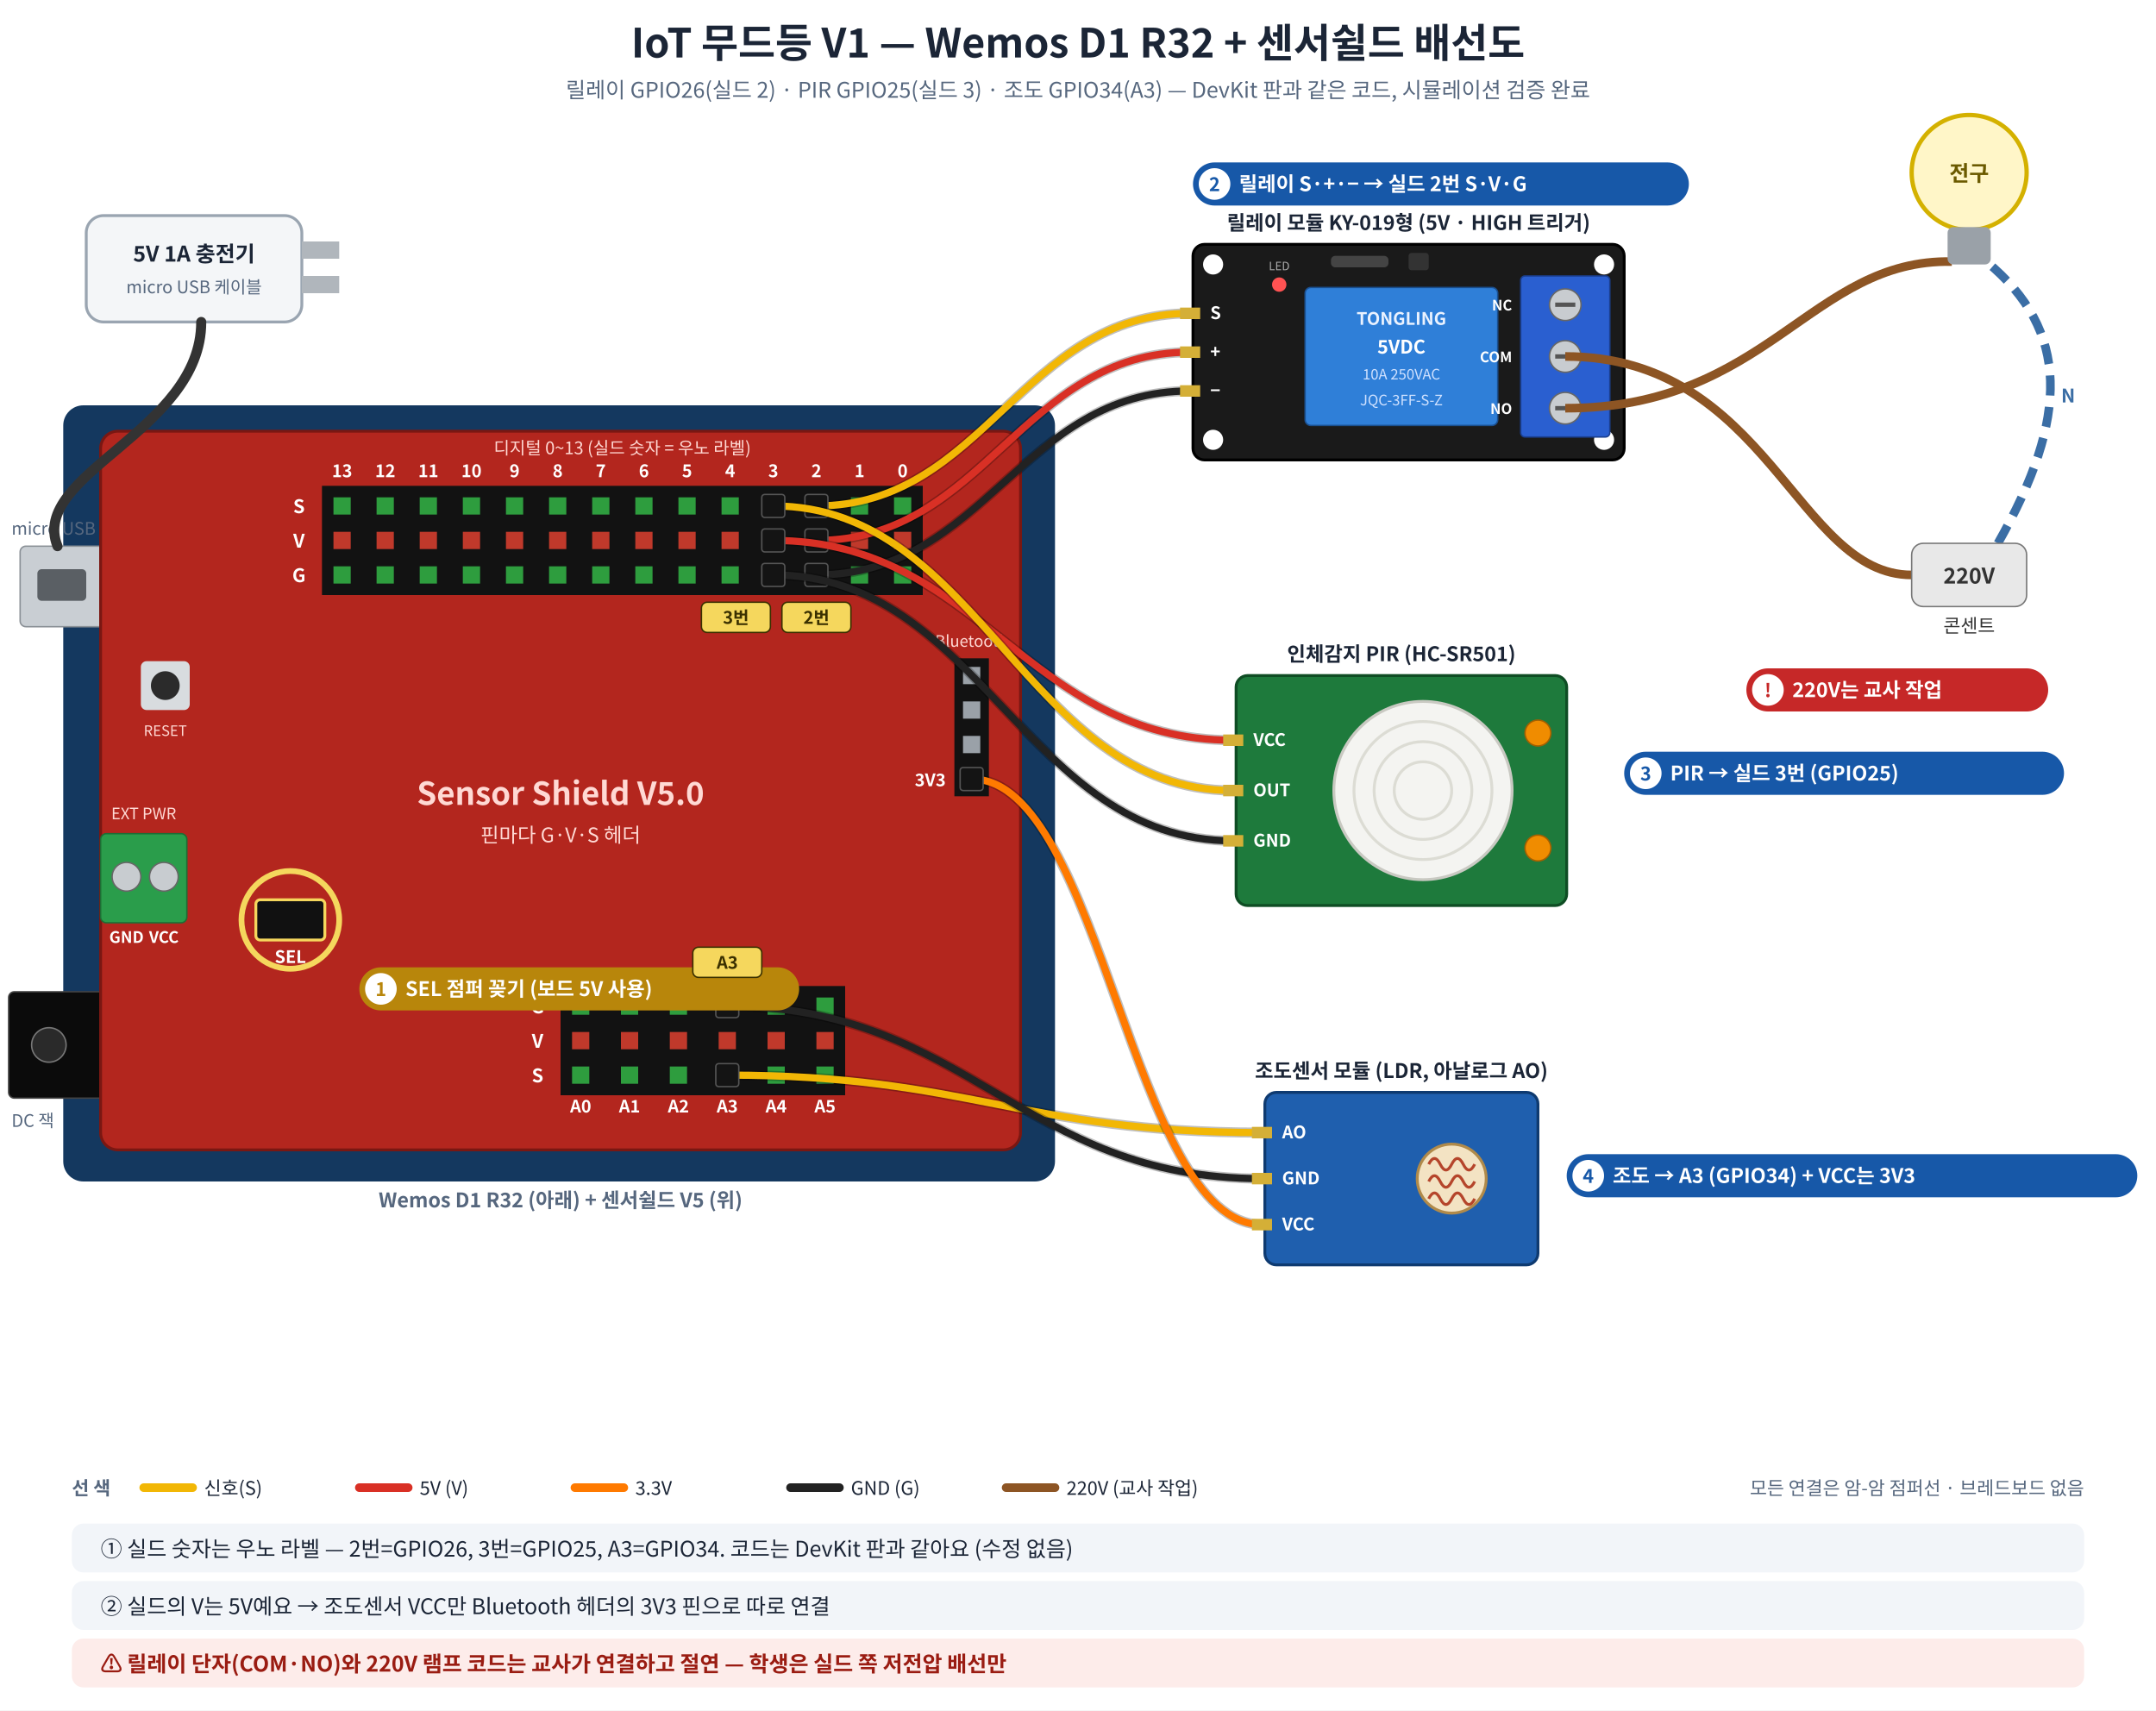
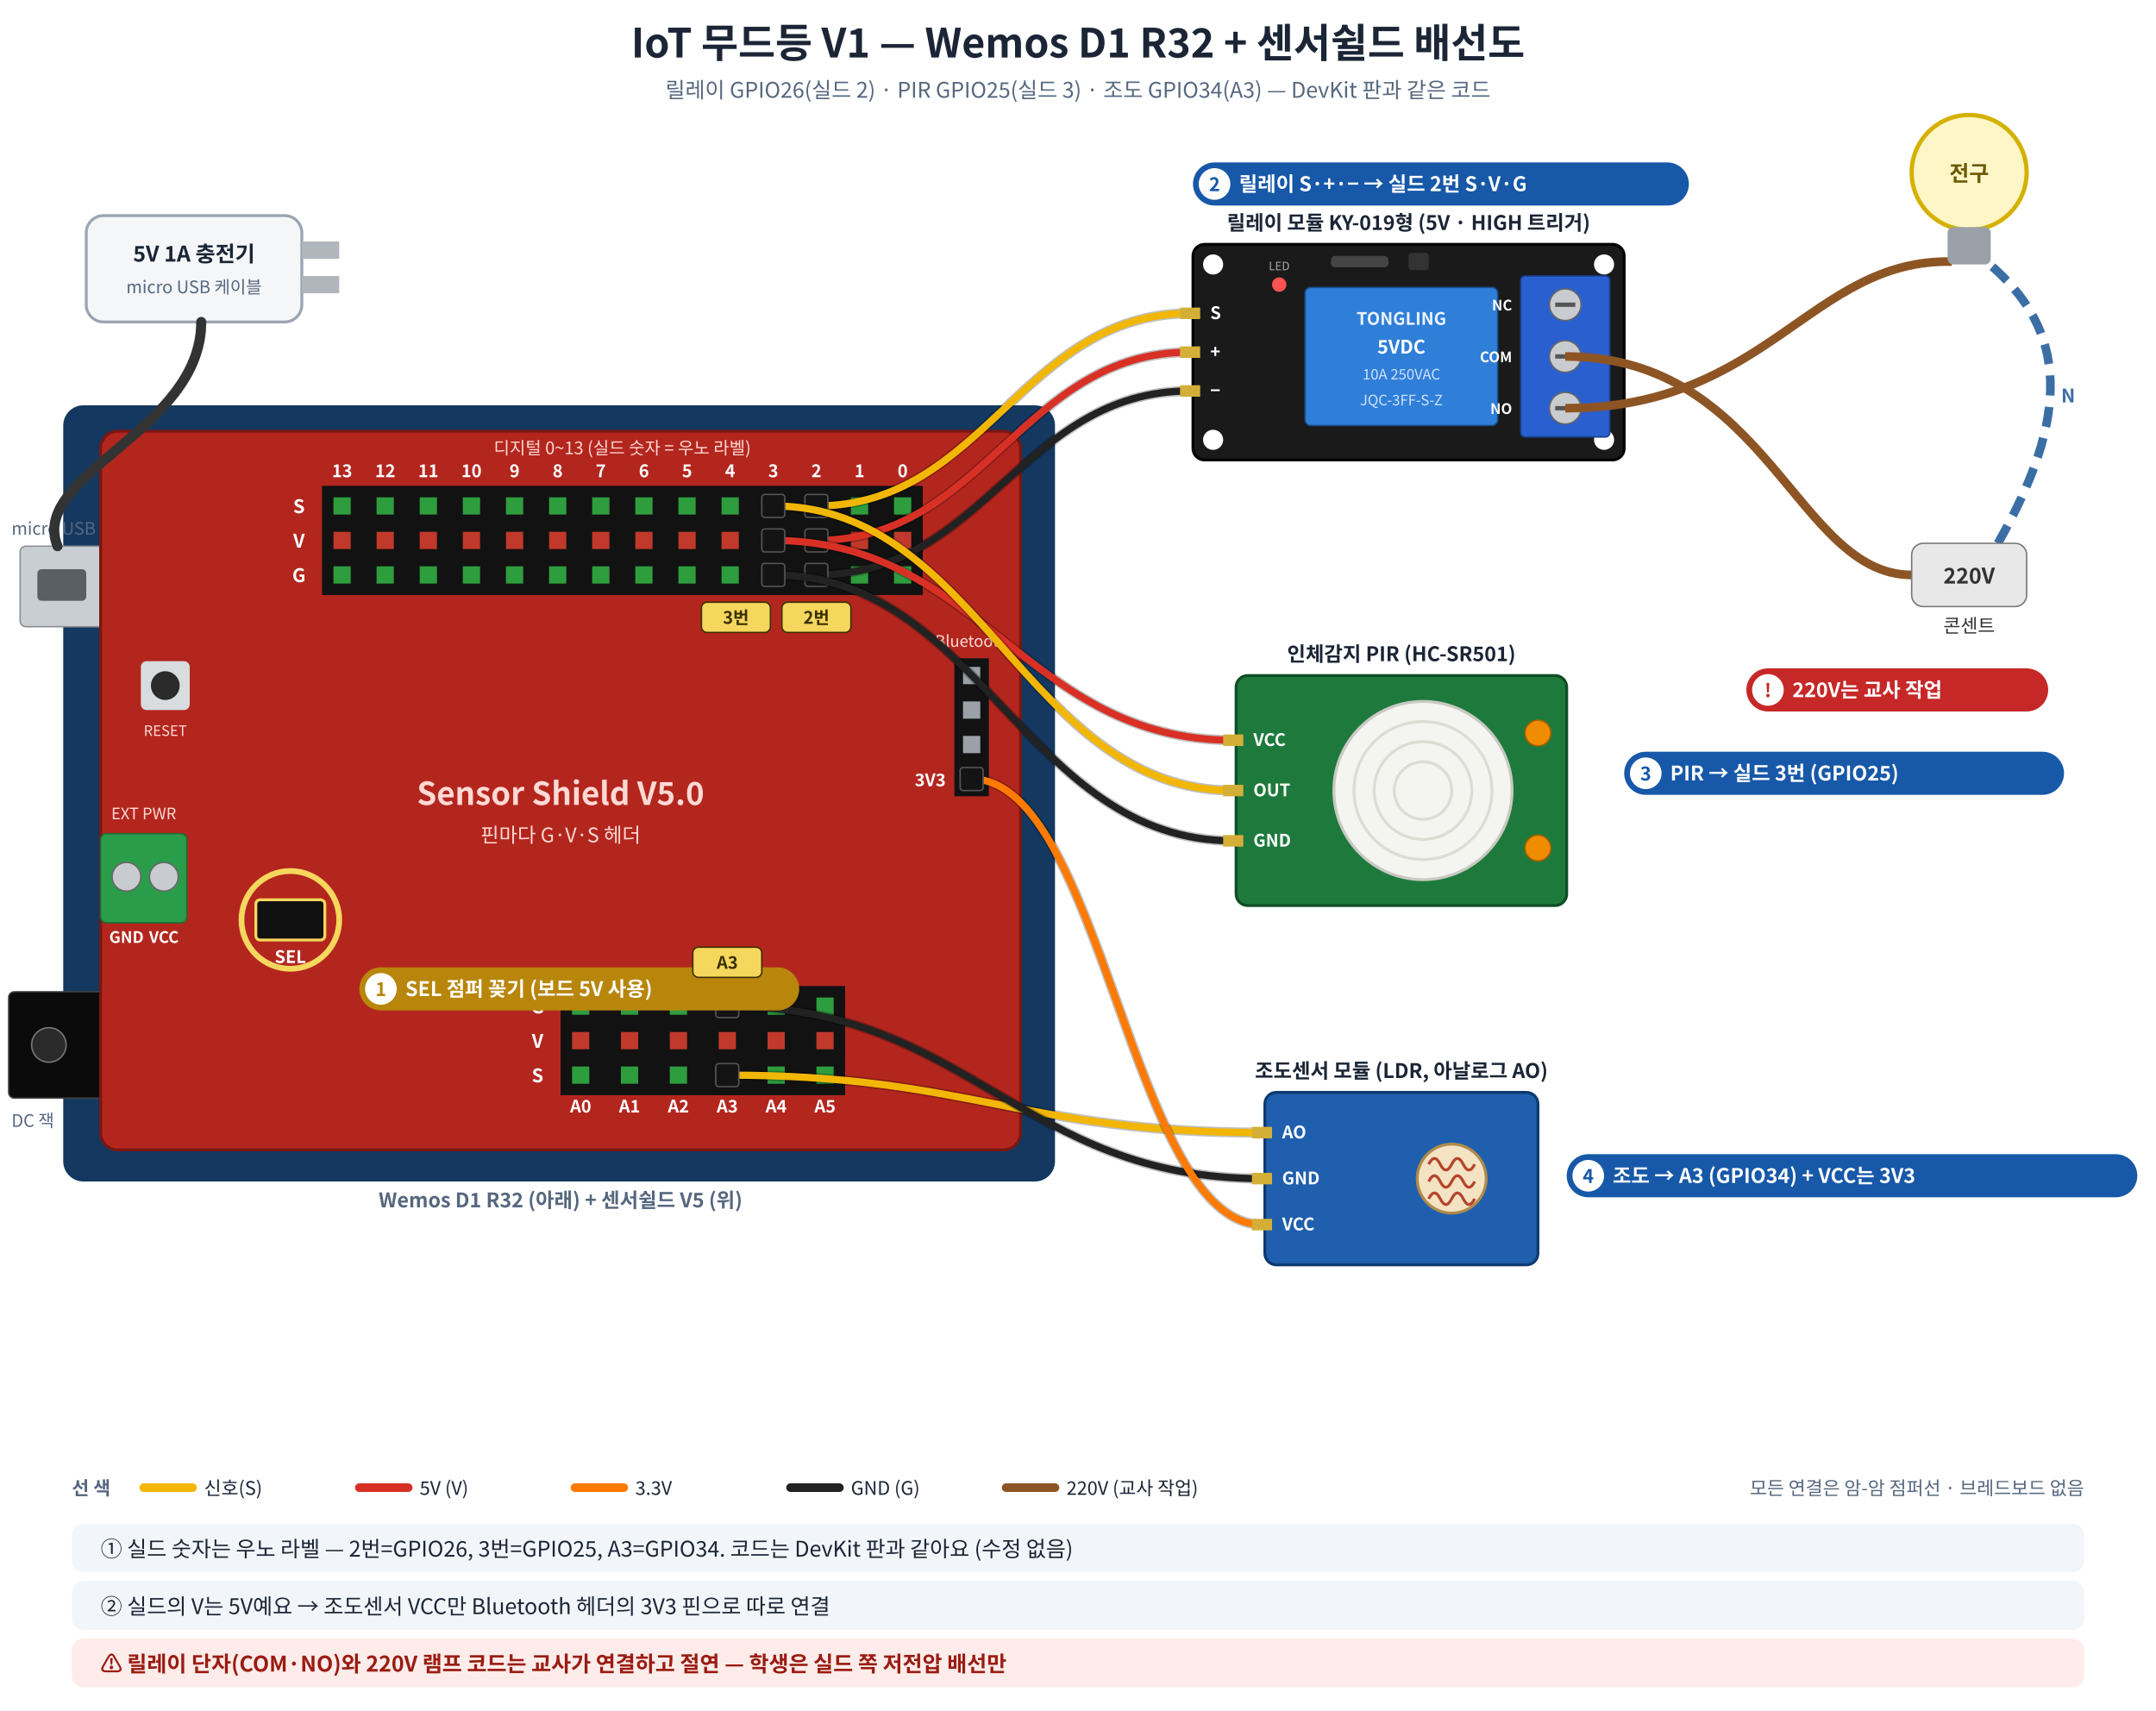
<svg xmlns="http://www.w3.org/2000/svg" width="1500" height="1190" viewBox="0 0 1500 1190" font-family="Pretendard, 'Noto Sans CJK KR', 'WenQuanYi Zen Hei', sans-serif">
  <rect width="1500" height="1190" fill="#ffffff" />
  <text x="750.0" y="40.0" font-size="28" font-weight="bold" fill="#1b2536" text-anchor="middle">IoT 무드등 V1 — Wemos D1 R32 + 센서쉴드 배선도</text>
-   <text x="750.0" y="68.0" font-size="15" fill="#56677e" text-anchor="middle">릴레이 GPIO26(실드 2) · PIR GPIO25(실드 3) · 조도 GPIO34(A3) — DevKit 판과 같은 코드, 시뮬레이션 검증 완료</text>
+   <text x="750.0" y="68.0" font-size="15" fill="#56677e" text-anchor="middle">릴레이 GPIO26(실드 2) · PIR GPIO25(실드 3) · 조도 GPIO34(A3) — DevKit 판과 같은 코드</text>
  <rect x="44" y="282" width="690" height="540" rx="14" fill="#14385f" />
  <rect x="14" y="380" width="70" height="56" rx="4" fill="#c9ced3" stroke="#8a9096" />
  <rect x="26" y="396" width="34" height="22" rx="3" fill="#5a5f64" />
  <text x="8.0" y="372.0" font-size="12" fill="#56677e" text-anchor="start">micro USB</text>
  <rect x="6" y="690" width="92" height="74" rx="4" fill="#0b0b0b" stroke="#444" />
  <circle cx="34" cy="727" r="12" fill="#2a2a2a" stroke="#777" />
  <text x="8.0" y="784.0" font-size="12" fill="#56677e" text-anchor="start">DC 잭</text>
  <text x="390.0" y="840.0" font-size="14" font-weight="bold" fill="#56677e" text-anchor="middle">Wemos D1 R32 (아래) + 센서쉴드 V5 (위)</text>
  <rect x="70" y="300" width="640" height="500" rx="12" fill="#b3261e" stroke="#7a1712" stroke-width="2" />
  <text x="390.0" y="560.0" font-size="22" font-weight="bold" fill="#ffd9d4" text-anchor="middle">Sensor Shield V5.0</text>
  <text x="390.0" y="586.0" font-size="14" fill="#ffd9d4" text-anchor="middle">핀마다 G·V·S 헤더</text>
  <rect x="224" y="338" width="418" height="76" fill="#121212" />
  <text x="628.0" y="332.0" font-size="12" font-weight="bold" fill="#ffffff" text-anchor="middle">0</text>
  <rect x="622" y="346" width="12" height="12" fill="#2e9d3e" />
  <rect x="622" y="370" width="12" height="12" fill="#c0392b" />
  <rect x="622" y="394" width="12" height="12" fill="#2e9d3e" />
  <text x="598.0" y="332.0" font-size="12" font-weight="bold" fill="#ffffff" text-anchor="middle">1</text>
  <rect x="592" y="346" width="12" height="12" fill="#2e9d3e" />
  <rect x="592" y="370" width="12" height="12" fill="#c0392b" />
  <rect x="592" y="394" width="12" height="12" fill="#2e9d3e" />
  <text x="568.0" y="332.0" font-size="12" font-weight="bold" fill="#ffffff" text-anchor="middle">2</text>
  <rect x="562" y="346" width="12" height="12" fill="#2e9d3e" />
  <rect x="562" y="370" width="12" height="12" fill="#c0392b" />
  <rect x="562" y="394" width="12" height="12" fill="#2e9d3e" />
  <text x="538.0" y="332.0" font-size="12" font-weight="bold" fill="#ffffff" text-anchor="middle">3</text>
  <rect x="532" y="346" width="12" height="12" fill="#2e9d3e" />
  <rect x="532" y="370" width="12" height="12" fill="#c0392b" />
  <rect x="532" y="394" width="12" height="12" fill="#2e9d3e" />
  <text x="508.0" y="332.0" font-size="12" font-weight="bold" fill="#ffffff" text-anchor="middle">4</text>
  <rect x="502" y="346" width="12" height="12" fill="#2e9d3e" />
  <rect x="502" y="370" width="12" height="12" fill="#c0392b" />
  <rect x="502" y="394" width="12" height="12" fill="#2e9d3e" />
  <text x="478.0" y="332.0" font-size="12" font-weight="bold" fill="#ffffff" text-anchor="middle">5</text>
  <rect x="472" y="346" width="12" height="12" fill="#2e9d3e" />
  <rect x="472" y="370" width="12" height="12" fill="#c0392b" />
  <rect x="472" y="394" width="12" height="12" fill="#2e9d3e" />
  <text x="448.0" y="332.0" font-size="12" font-weight="bold" fill="#ffffff" text-anchor="middle">6</text>
  <rect x="442" y="346" width="12" height="12" fill="#2e9d3e" />
  <rect x="442" y="370" width="12" height="12" fill="#c0392b" />
  <rect x="442" y="394" width="12" height="12" fill="#2e9d3e" />
  <text x="418.0" y="332.0" font-size="12" font-weight="bold" fill="#ffffff" text-anchor="middle">7</text>
  <rect x="412" y="346" width="12" height="12" fill="#2e9d3e" />
  <rect x="412" y="370" width="12" height="12" fill="#c0392b" />
  <rect x="412" y="394" width="12" height="12" fill="#2e9d3e" />
  <text x="388.0" y="332.0" font-size="12" font-weight="bold" fill="#ffffff" text-anchor="middle">8</text>
  <rect x="382" y="346" width="12" height="12" fill="#2e9d3e" />
  <rect x="382" y="370" width="12" height="12" fill="#c0392b" />
  <rect x="382" y="394" width="12" height="12" fill="#2e9d3e" />
  <text x="358.0" y="332.0" font-size="12" font-weight="bold" fill="#ffffff" text-anchor="middle">9</text>
  <rect x="352" y="346" width="12" height="12" fill="#2e9d3e" />
  <rect x="352" y="370" width="12" height="12" fill="#c0392b" />
  <rect x="352" y="394" width="12" height="12" fill="#2e9d3e" />
  <text x="328.0" y="332.0" font-size="12" font-weight="bold" fill="#ffffff" text-anchor="middle">10</text>
  <rect x="322" y="346" width="12" height="12" fill="#2e9d3e" />
  <rect x="322" y="370" width="12" height="12" fill="#c0392b" />
  <rect x="322" y="394" width="12" height="12" fill="#2e9d3e" />
  <text x="298.0" y="332.0" font-size="12" font-weight="bold" fill="#ffffff" text-anchor="middle">11</text>
  <rect x="292" y="346" width="12" height="12" fill="#2e9d3e" />
  <rect x="292" y="370" width="12" height="12" fill="#c0392b" />
  <rect x="292" y="394" width="12" height="12" fill="#2e9d3e" />
  <text x="268.0" y="332.0" font-size="12" font-weight="bold" fill="#ffffff" text-anchor="middle">12</text>
  <rect x="262" y="346" width="12" height="12" fill="#2e9d3e" />
  <rect x="262" y="370" width="12" height="12" fill="#c0392b" />
  <rect x="262" y="394" width="12" height="12" fill="#2e9d3e" />
  <text x="238.0" y="332.0" font-size="12" font-weight="bold" fill="#ffffff" text-anchor="middle">13</text>
  <rect x="232" y="346" width="12" height="12" fill="#2e9d3e" />
  <rect x="232" y="370" width="12" height="12" fill="#c0392b" />
  <rect x="232" y="394" width="12" height="12" fill="#2e9d3e" />
  <text x="208.0" y="357.0" font-size="13" font-weight="bold" fill="#ffffff" text-anchor="middle">S</text>
  <text x="208.0" y="381.0" font-size="13" font-weight="bold" fill="#ffffff" text-anchor="middle">V</text>
  <text x="208.0" y="405.0" font-size="13" font-weight="bold" fill="#ffffff" text-anchor="middle">G</text>
  <text x="433.0" y="316.0" font-size="12" fill="#ffd9d4" text-anchor="middle">디지털 0~13 (실드 숫자 = 우노 라벨)</text>
  <rect x="390" y="686" width="198" height="76" fill="#121212" />
  <text x="404.0" y="774.0" font-size="12" font-weight="bold" fill="#ffffff" text-anchor="middle">A0</text>
  <rect x="398" y="694" width="12" height="12" fill="#2e9d3e" />
  <rect x="398" y="718" width="12" height="12" fill="#c0392b" />
  <rect x="398" y="742" width="12" height="12" fill="#2e9d3e" />
  <text x="438.0" y="774.0" font-size="12" font-weight="bold" fill="#ffffff" text-anchor="middle">A1</text>
  <rect x="432" y="694" width="12" height="12" fill="#2e9d3e" />
  <rect x="432" y="718" width="12" height="12" fill="#c0392b" />
  <rect x="432" y="742" width="12" height="12" fill="#2e9d3e" />
  <text x="472.0" y="774.0" font-size="12" font-weight="bold" fill="#ffffff" text-anchor="middle">A2</text>
  <rect x="466" y="694" width="12" height="12" fill="#2e9d3e" />
  <rect x="466" y="718" width="12" height="12" fill="#c0392b" />
  <rect x="466" y="742" width="12" height="12" fill="#2e9d3e" />
  <text x="506.0" y="774.0" font-size="12" font-weight="bold" fill="#ffffff" text-anchor="middle">A3</text>
  <rect x="500" y="694" width="12" height="12" fill="#2e9d3e" />
  <rect x="500" y="718" width="12" height="12" fill="#c0392b" />
  <rect x="500" y="742" width="12" height="12" fill="#2e9d3e" />
  <text x="540.0" y="774.0" font-size="12" font-weight="bold" fill="#ffffff" text-anchor="middle">A4</text>
  <rect x="534" y="694" width="12" height="12" fill="#2e9d3e" />
  <rect x="534" y="718" width="12" height="12" fill="#c0392b" />
  <rect x="534" y="742" width="12" height="12" fill="#2e9d3e" />
  <text x="574.0" y="774.0" font-size="12" font-weight="bold" fill="#ffffff" text-anchor="middle">A5</text>
  <rect x="568" y="694" width="12" height="12" fill="#2e9d3e" />
  <rect x="568" y="718" width="12" height="12" fill="#c0392b" />
  <rect x="568" y="742" width="12" height="12" fill="#2e9d3e" />
  <text x="374.0" y="705.0" font-size="13" font-weight="bold" fill="#ffffff" text-anchor="middle">G</text>
  <text x="374.0" y="729.0" font-size="13" font-weight="bold" fill="#ffffff" text-anchor="middle">V</text>
  <text x="374.0" y="753.0" font-size="13" font-weight="bold" fill="#ffffff" text-anchor="middle">S</text>
  <rect x="664" y="458" width="24" height="96" fill="#121212" />
  <rect x="670" y="464" width="12" height="12" fill="#9aa1a8" />
  <rect x="670" y="488" width="12" height="12" fill="#9aa1a8" />
  <rect x="670" y="512" width="12" height="12" fill="#9aa1a8" />
  <rect x="670" y="536" width="12" height="12" fill="#c0392b" />
  <text x="658.0" y="547.0" font-size="12" font-weight="bold" fill="#ffffff" text-anchor="end">3V3</text>
  <text x="676.0" y="450.0" font-size="11" fill="#ffd9d4" text-anchor="middle">Bluetooth</text>
  <rect x="70" y="580" width="60" height="62" rx="4" fill="#2a9d4b" stroke="#1d6d34" />
  <circle cx="88" cy="610" r="10" fill="#c8ccd0" stroke="#666" />
  <circle cx="114" cy="610" r="10" fill="#c8ccd0" stroke="#666" />
  <text x="88.0" y="656.0" font-size="11" font-weight="bold" fill="#ffffff" text-anchor="middle">GND</text>
  <text x="114.0" y="656.0" font-size="11" font-weight="bold" fill="#ffffff" text-anchor="middle">VCC</text>
  <text x="100.0" y="570.0" font-size="11" fill="#ffd9d4" text-anchor="middle">EXT PWR</text>
  <rect x="184" y="634" width="12" height="12" fill="#d4af37" />
  <rect x="208" y="634" width="12" height="12" fill="#d4af37" />
  <text x="202.0" y="670.0" font-size="12" font-weight="bold" fill="#ffffff" text-anchor="middle">SEL</text>
  <rect x="178" y="626" width="48" height="28" rx="3" fill="#111" stroke="#f5d75d" stroke-width="2" />
  <rect x="98" y="460" width="34" height="34" rx="4" fill="#d8dcdf" />
  <circle cx="115" cy="477" r="10" fill="#2b2b2b" />
  <text x="115.0" y="512.0" font-size="10" fill="#ffd9d4" text-anchor="middle">RESET</text>
  <path d="M568.0 352.0 C 685.0 352.0, 711.0 218.0, 828.0 218.0" fill="none" stroke="#000" stroke-opacity="0.25" stroke-width="7" stroke-linecap="round" />
  <path d="M568.0 352.0 C 685.0 352.0, 711.0 218.0, 828.0 218.0" fill="none" stroke="#f2b705" stroke-width="5" stroke-linecap="round" />
  <path d="M568.0 376.0 C 685.0 376.0, 711.0 245.0, 828.0 245.0" fill="none" stroke="#000" stroke-opacity="0.25" stroke-width="7" stroke-linecap="round" />
  <path d="M568.0 376.0 C 685.0 376.0, 711.0 245.0, 828.0 245.0" fill="none" stroke="#d93025" stroke-width="5" stroke-linecap="round" />
  <path d="M568.0 400.0 C 685.0 400.0, 711.0 272.0, 828.0 272.0" fill="none" stroke="#000" stroke-opacity="0.25" stroke-width="7" stroke-linecap="round" />
  <path d="M568.0 400.0 C 685.0 400.0, 711.0 272.0, 828.0 272.0" fill="none" stroke="#222222" stroke-width="5" stroke-linecap="round" />
  <rect x="830" y="170" width="300" height="150" rx="8" fill="#1a1a1a" stroke="#000" stroke-width="2" />
  <circle cx="844" cy="184" r="7" fill="#ffffff" />
  <circle cx="1116" cy="184" r="7" fill="#ffffff" />
  <circle cx="844" cy="306" r="7" fill="#ffffff" />
  <circle cx="1116" cy="306" r="7" fill="#ffffff" />
  <rect x="908" y="200" width="134" height="96" rx="4" fill="#2f7fd8" stroke="#1a4f8f" />
  <text x="975.0" y="226.0" font-size="12" font-weight="bold" fill="#eaf2ff" text-anchor="middle">TONGLING</text>
  <text x="975.0" y="246.0" font-size="13" font-weight="bold" fill="#ffffff" text-anchor="middle">5VDC</text>
  <text x="975.0" y="264.0" font-size="10" fill="#cfe1ff" text-anchor="middle">10A 250VAC</text>
  <text x="975.0" y="282.0" font-size="10" fill="#cfe1ff" text-anchor="middle">JQC-3FF-S-Z</text>
  <rect x="1058" y="192" width="62" height="112" rx="3" fill="#2a5fd0" stroke="#1a3f90" />
  <circle cx="1089" cy="212" r="11" fill="#c8ccd0" stroke="#666" />
  <path d="M1082 212 h14" stroke="#555" stroke-width="3" />
  <text x="1052.0" y="216.0" font-size="10" font-weight="bold" fill="#ffffff" text-anchor="end">NC</text>
  <circle cx="1089" cy="248" r="11" fill="#c8ccd0" stroke="#666" />
  <path d="M1082 248 h14" stroke="#555" stroke-width="3" />
  <text x="1052.0" y="252.0" font-size="10" font-weight="bold" fill="#ffffff" text-anchor="end">COM</text>
  <circle cx="1089" cy="284" r="11" fill="#c8ccd0" stroke="#666" />
  <path d="M1082 284 h14" stroke="#555" stroke-width="3" />
  <text x="1052.0" y="288.0" font-size="10" font-weight="bold" fill="#ffffff" text-anchor="end">NO</text>
  <rect x="926" y="178" width="40" height="8" rx="3" fill="#444" />
  <rect x="980" y="176" width="14" height="12" rx="2" fill="#333" />
  <circle cx="890" cy="198" r="5" fill="#ff5252" />
  <text x="890.0" y="188.0" font-size="8" fill="#aaa" text-anchor="middle">LED</text>
  <text x="980.0" y="160.0" font-size="14" font-weight="bold" fill="#1b2536" text-anchor="middle">릴레이 모듈 KY-019형 (5V · HIGH 트리거)</text>
  <rect x="821" y="214" width="14" height="8" fill="#d4af37" />
  <text x="842.0" y="222.0" font-size="12" font-weight="bold" fill="#ffffff" text-anchor="start">S</text>
  <rect x="821" y="241" width="14" height="8" fill="#d4af37" />
  <text x="842.0" y="249.0" font-size="12" font-weight="bold" fill="#ffffff" text-anchor="start">+</text>
  <rect x="821" y="268" width="14" height="8" fill="#d4af37" />
  <text x="842.0" y="276.0" font-size="12" font-weight="bold" fill="#ffffff" text-anchor="start">−</text>
  <rect x="560" y="344" width="16" height="16" rx="2" fill="#141414" stroke="#555" stroke-width="1" />
  <rect x="560" y="368" width="16" height="16" rx="2" fill="#141414" stroke="#555" stroke-width="1" />
  <rect x="560" y="392" width="16" height="16" rx="2" fill="#141414" stroke="#555" stroke-width="1" />
  <path d="M538.0 376.0 C 682.0 376.0, 714.0 515.0, 858.0 515.0" fill="none" stroke="#000" stroke-opacity="0.25" stroke-width="7" stroke-linecap="round" />
  <path d="M538.0 376.0 C 682.0 376.0, 714.0 515.0, 858.0 515.0" fill="none" stroke="#d93025" stroke-width="5" stroke-linecap="round" />
  <path d="M538.0 352.0 C 682.0 352.0, 714.0 550.0, 858.0 550.0" fill="none" stroke="#000" stroke-opacity="0.25" stroke-width="7" stroke-linecap="round" />
  <path d="M538.0 352.0 C 682.0 352.0, 714.0 550.0, 858.0 550.0" fill="none" stroke="#f2b705" stroke-width="5" stroke-linecap="round" />
  <path d="M538.0 400.0 C 682.0 400.0, 714.0 585.0, 858.0 585.0" fill="none" stroke="#000" stroke-opacity="0.25" stroke-width="7" stroke-linecap="round" />
  <path d="M538.0 400.0 C 682.0 400.0, 714.0 585.0, 858.0 585.0" fill="none" stroke="#222222" stroke-width="5" stroke-linecap="round" />
  <path d="M506.0 748.0 C 673.4 748.0, 710.6 788.0, 878.0 788.0" fill="none" stroke="#000" stroke-opacity="0.25" stroke-width="7" stroke-linecap="round" />
  <path d="M506.0 748.0 C 673.4 748.0, 710.6 788.0, 878.0 788.0" fill="none" stroke="#f2b705" stroke-width="5" stroke-linecap="round" />
  <path d="M506.0 700.0 C 673.4 700.0, 710.6 820.0, 878.0 820.0" fill="none" stroke="#000" stroke-opacity="0.25" stroke-width="7" stroke-linecap="round" />
  <path d="M506.0 700.0 C 673.4 700.0, 710.6 820.0, 878.0 820.0" fill="none" stroke="#222222" stroke-width="5" stroke-linecap="round" />
  <path d="M676.0 542.0 C 766.9 542.0, 787.1 852.0, 878.0 852.0" fill="none" stroke="#000" stroke-opacity="0.25" stroke-width="7" stroke-linecap="round" />
  <path d="M676.0 542.0 C 766.9 542.0, 787.1 852.0, 878.0 852.0" fill="none" stroke="#ff7a00" stroke-width="5" stroke-linecap="round" />
  <rect x="860" y="470" width="230" height="160" rx="8" fill="#1e7a3c" stroke="#0f4d24" stroke-width="2" />
  <circle cx="990" cy="550" r="62" fill="#f4f4f1" stroke="#c9c9c2" stroke-width="2" />
  <circle cx="990" cy="550" r="48" fill="none" stroke="#dcdcd4" stroke-width="2" />
  <circle cx="990" cy="550" r="34" fill="none" stroke="#dcdcd4" stroke-width="2" />
  <circle cx="990" cy="550" r="20" fill="none" stroke="#dcdcd4" stroke-width="2" />
  <circle cx="1070" cy="510" r="9" fill="#f08c00" stroke="#a35f00" />
  <circle cx="1070" cy="590" r="9" fill="#f08c00" stroke="#a35f00" />
  <text x="975.0" y="460.0" font-size="14" font-weight="bold" fill="#1b2536" text-anchor="middle">인체감지 PIR (HC-SR501)</text>
  <rect x="851" y="511" width="14" height="8" fill="#d4af37" />
  <text x="872.0" y="519.0" font-size="12" font-weight="bold" fill="#ffffff" text-anchor="start">VCC</text>
  <rect x="851" y="546" width="14" height="8" fill="#d4af37" />
  <text x="872.0" y="554.0" font-size="12" font-weight="bold" fill="#ffffff" text-anchor="start">OUT</text>
  <rect x="851" y="581" width="14" height="8" fill="#d4af37" />
  <text x="872.0" y="589.0" font-size="12" font-weight="bold" fill="#ffffff" text-anchor="start">GND</text>
  <rect x="880" y="760" width="190" height="120" rx="8" fill="#1f5fae" stroke="#0e3a70" stroke-width="2" />
  <circle cx="1010" cy="820" r="24" fill="#f3e3c3" stroke="#b08a4a" stroke-width="2" />
  <path d="M994 810 q4 -8 8 0 t8 0 t8 0 t8 0 M994 822 q4 -8 8 0 t8 0 t8 0 t8 0 M994 834 q4 -8 8 0 t8 0 t8 0 t8 0" fill="none" stroke="#b5452b" stroke-width="2" />
  <text x="975.0" y="750.0" font-size="14" font-weight="bold" fill="#1b2536" text-anchor="middle">조도센서 모듈 (LDR, 아날로그 AO)</text>
  <rect x="871" y="784" width="14" height="8" fill="#d4af37" />
  <text x="892.0" y="792.0" font-size="12" font-weight="bold" fill="#ffffff" text-anchor="start">AO</text>
  <rect x="871" y="816" width="14" height="8" fill="#d4af37" />
  <text x="892.0" y="824.0" font-size="12" font-weight="bold" fill="#ffffff" text-anchor="start">GND</text>
  <rect x="871" y="848" width="14" height="8" fill="#d4af37" />
  <text x="892.0" y="856.0" font-size="12" font-weight="bold" fill="#ffffff" text-anchor="start">VCC</text>
  <rect x="530" y="344" width="16" height="16" rx="2" fill="#141414" stroke="#555" stroke-width="1" />
  <rect x="530" y="368" width="16" height="16" rx="2" fill="#141414" stroke="#555" stroke-width="1" />
  <rect x="530" y="392" width="16" height="16" rx="2" fill="#141414" stroke="#555" stroke-width="1" />
  <rect x="498" y="740" width="16" height="16" rx="2" fill="#141414" stroke="#555" stroke-width="1" />
  <rect x="498" y="692" width="16" height="16" rx="2" fill="#141414" stroke="#555" stroke-width="1" />
  <rect x="668" y="534" width="16" height="16" rx="2" fill="#141414" stroke="#555" stroke-width="1" />
  <rect x="1130" y="523" width="306" height="30" rx="15" fill="#1758a8" />
  <circle cx="1145" cy="538" r="11" fill="#ffffff" />
  <text x="1145.0" y="543.0" font-size="13" font-weight="bold" fill="#1758a8" text-anchor="middle">3</text>
  <text x="1162.0" y="543.0" font-size="14" font-weight="bold" fill="#ffffff" text-anchor="start">PIR → 실드 3번 (GPIO25)</text>
  <rect x="1090" y="803" width="397" height="30" rx="15" fill="#1758a8" />
  <circle cx="1105" cy="818" r="11" fill="#ffffff" />
  <text x="1105.0" y="823.0" font-size="13" font-weight="bold" fill="#1758a8" text-anchor="middle">4</text>
  <text x="1122.0" y="823.0" font-size="14" font-weight="bold" fill="#ffffff" text-anchor="start">조도 → A3 (GPIO34) + VCC는 3V3</text>
  <path d="M1089 248 C 1230 248, 1250 400, 1330 400" fill="none" stroke="#8d5524" stroke-width="6" />
  <path d="M1089 284 C 1230 284, 1260 180, 1358 182" fill="none" stroke="#8d5524" stroke-width="6" />
  <path d="M1390 378 C 1440 290, 1440 230, 1382 182" fill="none" stroke="#3b6ea5" stroke-width="6" stroke-dasharray="14 8" />
  <circle cx="1370" cy="120" r="40" fill="#fff6c8" stroke="#d4b100" stroke-width="3" />
  <rect x="1355" y="158" width="30" height="26" rx="4" fill="#9aa1a8" />
  <text x="1370.0" y="126.0" font-size="15" font-weight="bold" fill="#6b5a00" text-anchor="middle">전구</text>
  <rect x="1330" y="378" width="80" height="44" rx="8" fill="#e8e8e8" stroke="#777" />
  <text x="1370.0" y="406.0" font-size="15" font-weight="bold" fill="#333" text-anchor="middle">220V</text>
  <text x="1370.0" y="440.0" font-size="13" fill="#333" text-anchor="middle">콘센트</text>
  <text x="1434.0" y="280.0" font-size="13" font-weight="bold" fill="#3b6ea5" text-anchor="start">N</text>
  <rect x="1215" y="465" width="210" height="30" rx="15" fill="#c62828" />
  <circle cx="1230" cy="480" r="11" fill="#ffffff" />
  <text x="1230.0" y="485.0" font-size="13" font-weight="bold" fill="#c62828" text-anchor="middle">!</text>
  <text x="1247.0" y="485.0" font-size="14" font-weight="bold" fill="#ffffff" text-anchor="start">220V는 교사 작업</text>
  <rect x="60" y="150" width="150" height="74" rx="12" fill="#f4f6f8" stroke="#9aa5b1" stroke-width="2" />
  <rect x="210" y="168" width="26" height="12" fill="#b0b6bc" />
  <rect x="210" y="192" width="26" height="12" fill="#b0b6bc" />
  <text x="135.0" y="182.0" font-size="15" font-weight="bold" fill="#1b2536" text-anchor="middle">5V 1A 충전기</text>
  <text x="135.0" y="204.0" font-size="12" fill="#56677e" text-anchor="middle">micro USB 케이블</text>
  <path d="M140 224 C 140 300, 20 330, 40 380" fill="none" stroke="#333" stroke-width="7" stroke-linecap="round" />
  <circle cx="202" cy="640" r="34" fill="none" stroke="#f5d75d" stroke-width="4" />
  <rect x="250" y="673" width="306" height="30" rx="15" fill="#b8860b" />
  <circle cx="265" cy="688" r="11" fill="#ffffff" />
  <text x="265.0" y="693.0" font-size="13" font-weight="bold" fill="#b8860b" text-anchor="middle">1</text>
  <text x="282.0" y="693.0" font-size="14" font-weight="bold" fill="#ffffff" text-anchor="start">SEL 점퍼 꽂기 (보드 5V 사용)</text>
  <rect x="830" y="113" width="345" height="30" rx="15" fill="#1758a8" />
  <circle cx="845" cy="128" r="11" fill="#ffffff" />
  <text x="845.0" y="133.0" font-size="13" font-weight="bold" fill="#1758a8" text-anchor="middle">2</text>
  <text x="862.0" y="133.0" font-size="14" font-weight="bold" fill="#ffffff" text-anchor="start">릴레이 S·+·− → 실드 2번 S·V·G</text>
  <rect x="544" y="419" width="48" height="21" rx="4" fill="#f5d75d" stroke="#3a3000" />
  <text x="568.0" y="434.0" font-size="12" font-weight="bold" fill="#3a3000" text-anchor="middle">2번</text>
  <rect x="488" y="419" width="48" height="21" rx="4" fill="#f5d75d" stroke="#3a3000" />
  <text x="512.0" y="434.0" font-size="12" font-weight="bold" fill="#3a3000" text-anchor="middle">3번</text>
  <rect x="482" y="659" width="48" height="21" rx="4" fill="#f5d75d" stroke="#3a3000" />
  <text x="506.0" y="674.0" font-size="12" font-weight="bold" fill="#3a3000" text-anchor="middle">A3</text>
  <text x="50.0" y="1040.0" font-size="13" font-weight="bold" fill="#56677e" text-anchor="start">선 색</text>
  <path d="M100 1035 h34" stroke="#f2b705" stroke-width="6" stroke-linecap="round" />
  <text x="142.0" y="1040.0" font-size="13" fill="#1b2536" text-anchor="start">신호(S)</text>
  <path d="M250 1035 h34" stroke="#d93025" stroke-width="6" stroke-linecap="round" />
  <text x="292.0" y="1040.0" font-size="13" fill="#1b2536" text-anchor="start">5V (V)</text>
  <path d="M400 1035 h34" stroke="#ff7a00" stroke-width="6" stroke-linecap="round" />
  <text x="442.0" y="1040.0" font-size="13" fill="#1b2536" text-anchor="start">3.3V</text>
  <path d="M550 1035 h34" stroke="#222222" stroke-width="6" stroke-linecap="round" />
  <text x="592.0" y="1040.0" font-size="13" fill="#1b2536" text-anchor="start">GND (G)</text>
  <path d="M700 1035 h34" stroke="#8d5524" stroke-width="6" stroke-linecap="round" />
  <text x="742.0" y="1040.0" font-size="13" fill="#1b2536" text-anchor="start">220V (교사 작업)</text>
  <text x="1450.0" y="1040.0" font-size="13" fill="#56677e" text-anchor="end">모든 연결은 암-암 점퍼선 · 브레드보드 없음</text>
  <rect x="50" y="1060" width="1400" height="34" rx="8" fill="#f2f5f9" />
  <text x="70.0" y="1083.0" font-size="15" fill="#1b2536" text-anchor="start">① 실드 숫자는 우노 라벨 — 2번=GPIO26, 3번=GPIO25, A3=GPIO34. 코드는 DevKit 판과 같아요 (수정 없음)</text>
  <rect x="50" y="1100" width="1400" height="34" rx="8" fill="#f2f5f9" />
  <text x="70.0" y="1123.0" font-size="15" fill="#1b2536" text-anchor="start">② 실드의 V는 5V예요 → 조도센서 VCC만 Bluetooth 헤더의 3V3 핀으로 따로 연결</text>
  <rect x="50" y="1140" width="1400" height="34" rx="8" fill="#fdecea" />
  <text x="70.0" y="1163.0" font-size="15" font-weight="bold" fill="#9a1c12" text-anchor="start">⚠ 릴레이 단자(COM·NO)와 220V 램프 코드는 교사가 연결하고 절연 — 학생은 실드 쪽 저전압 배선만</text>
</svg>
